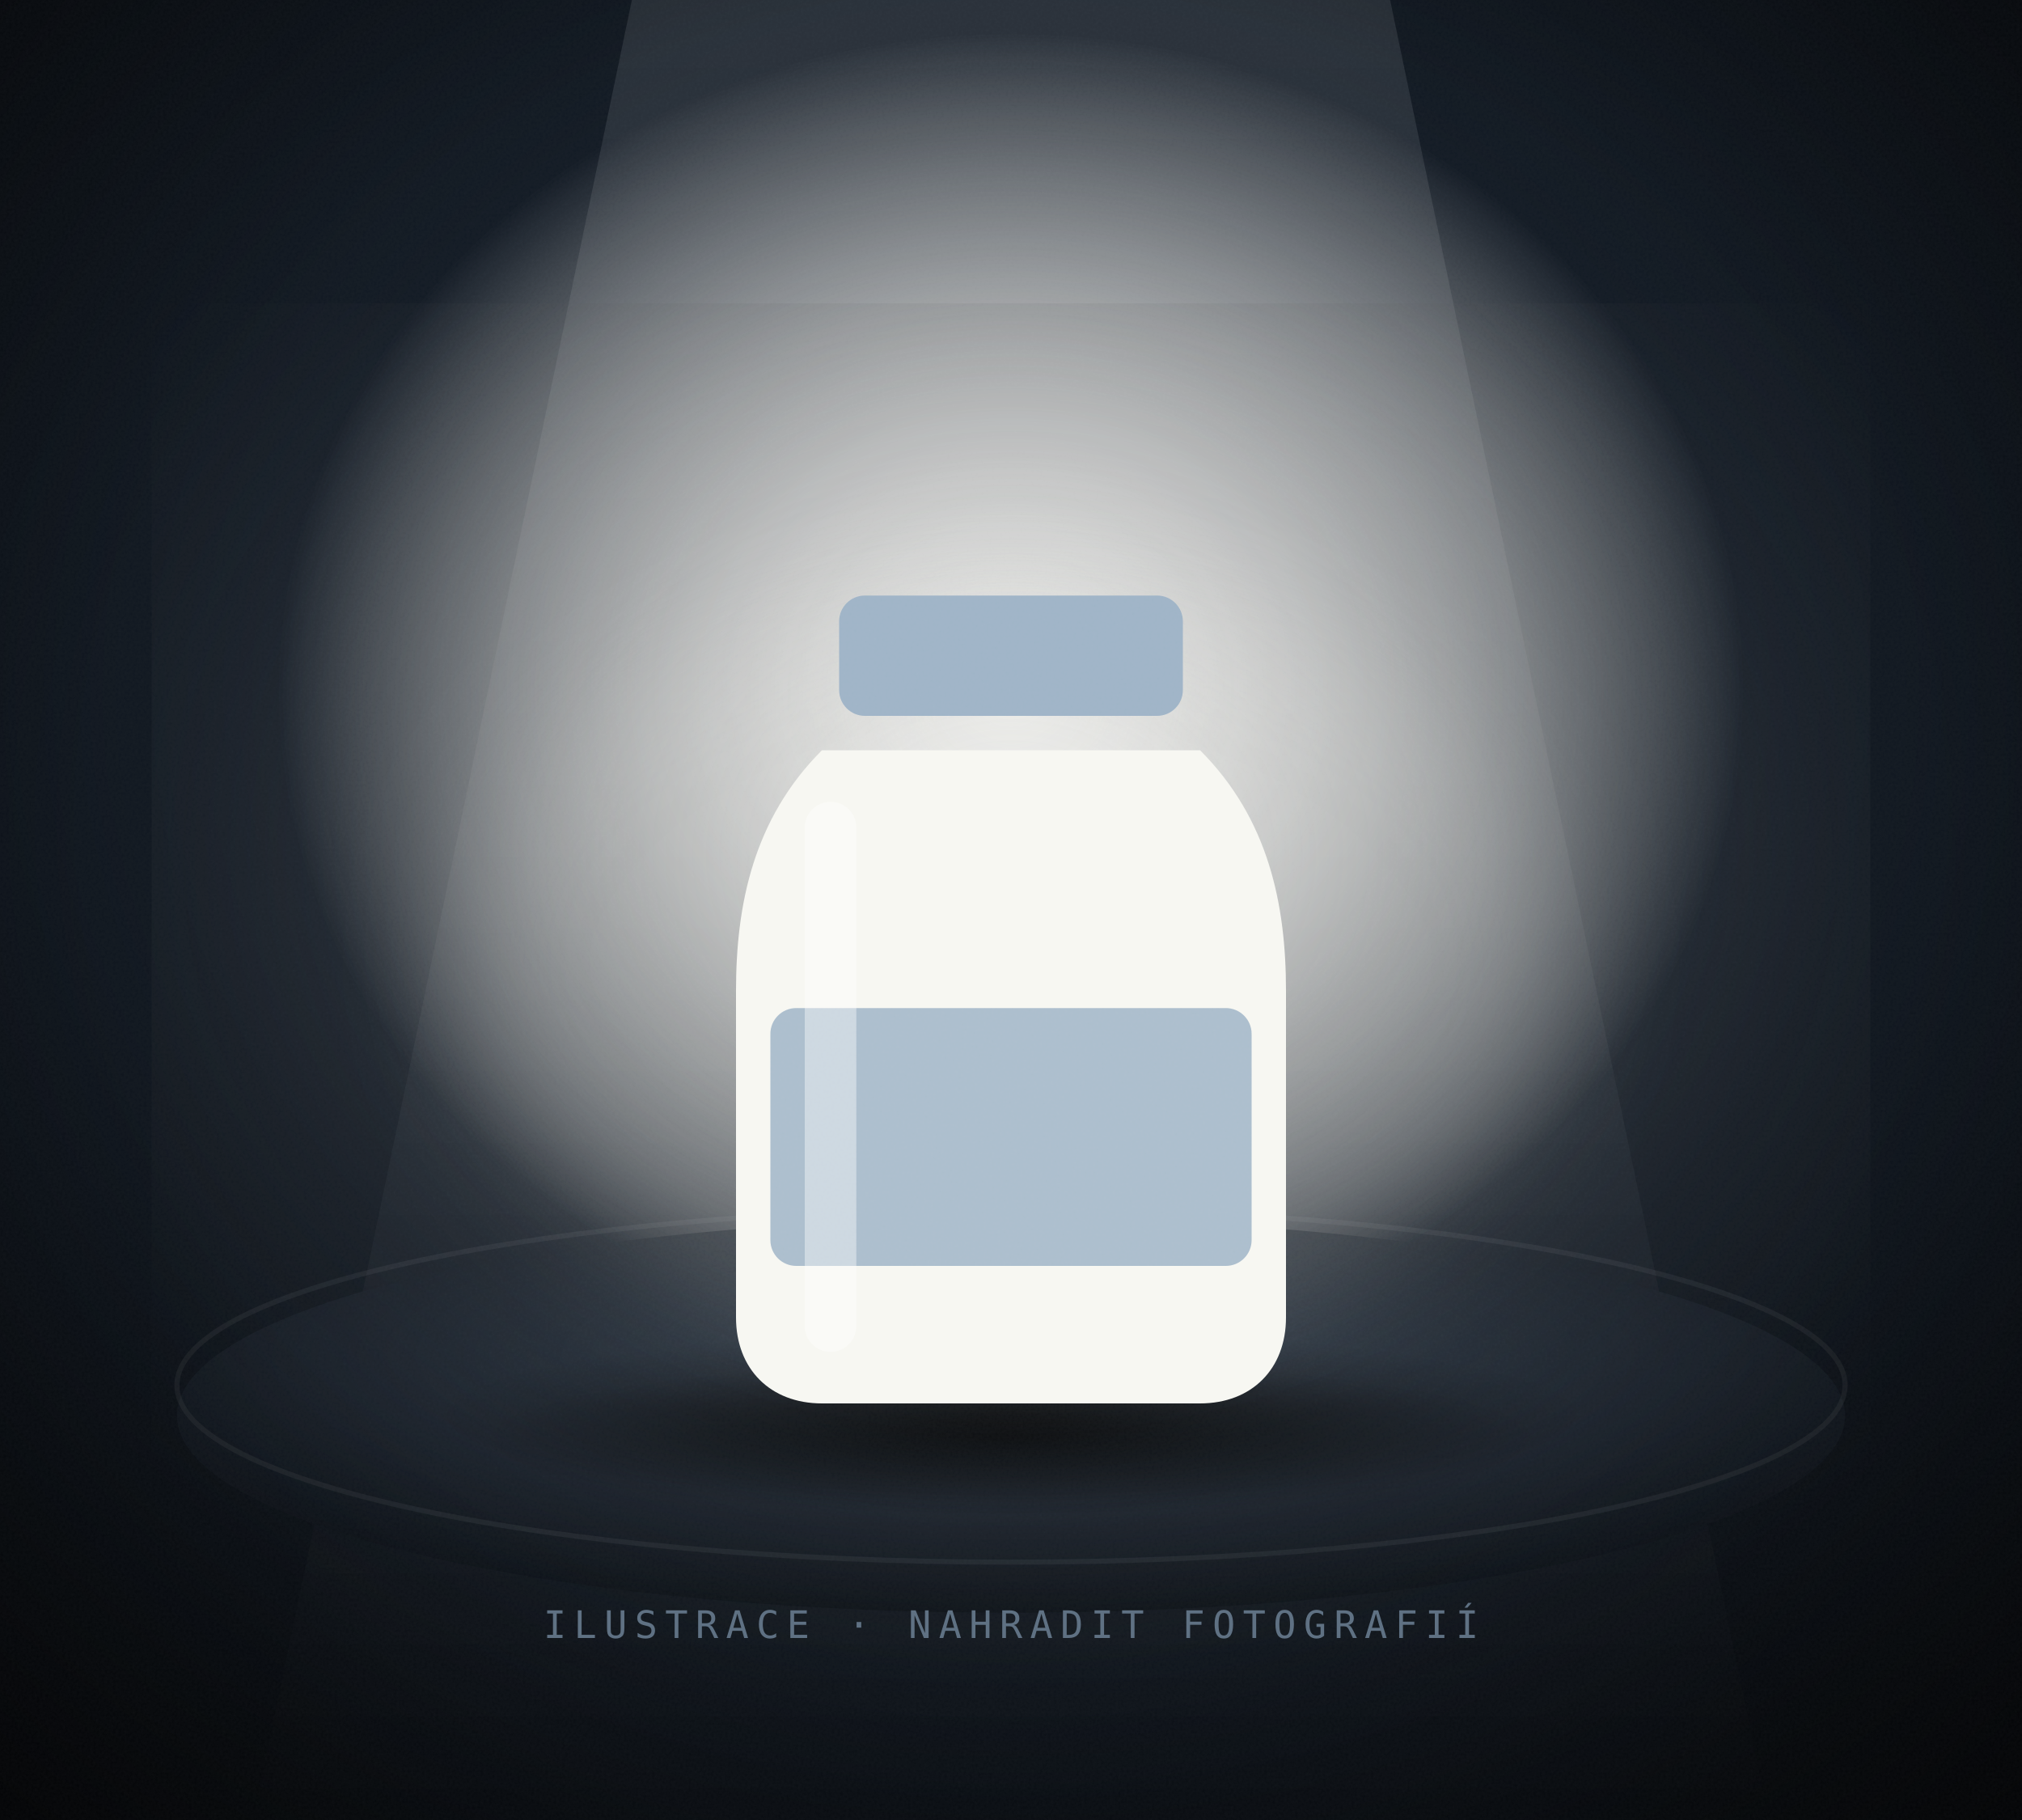
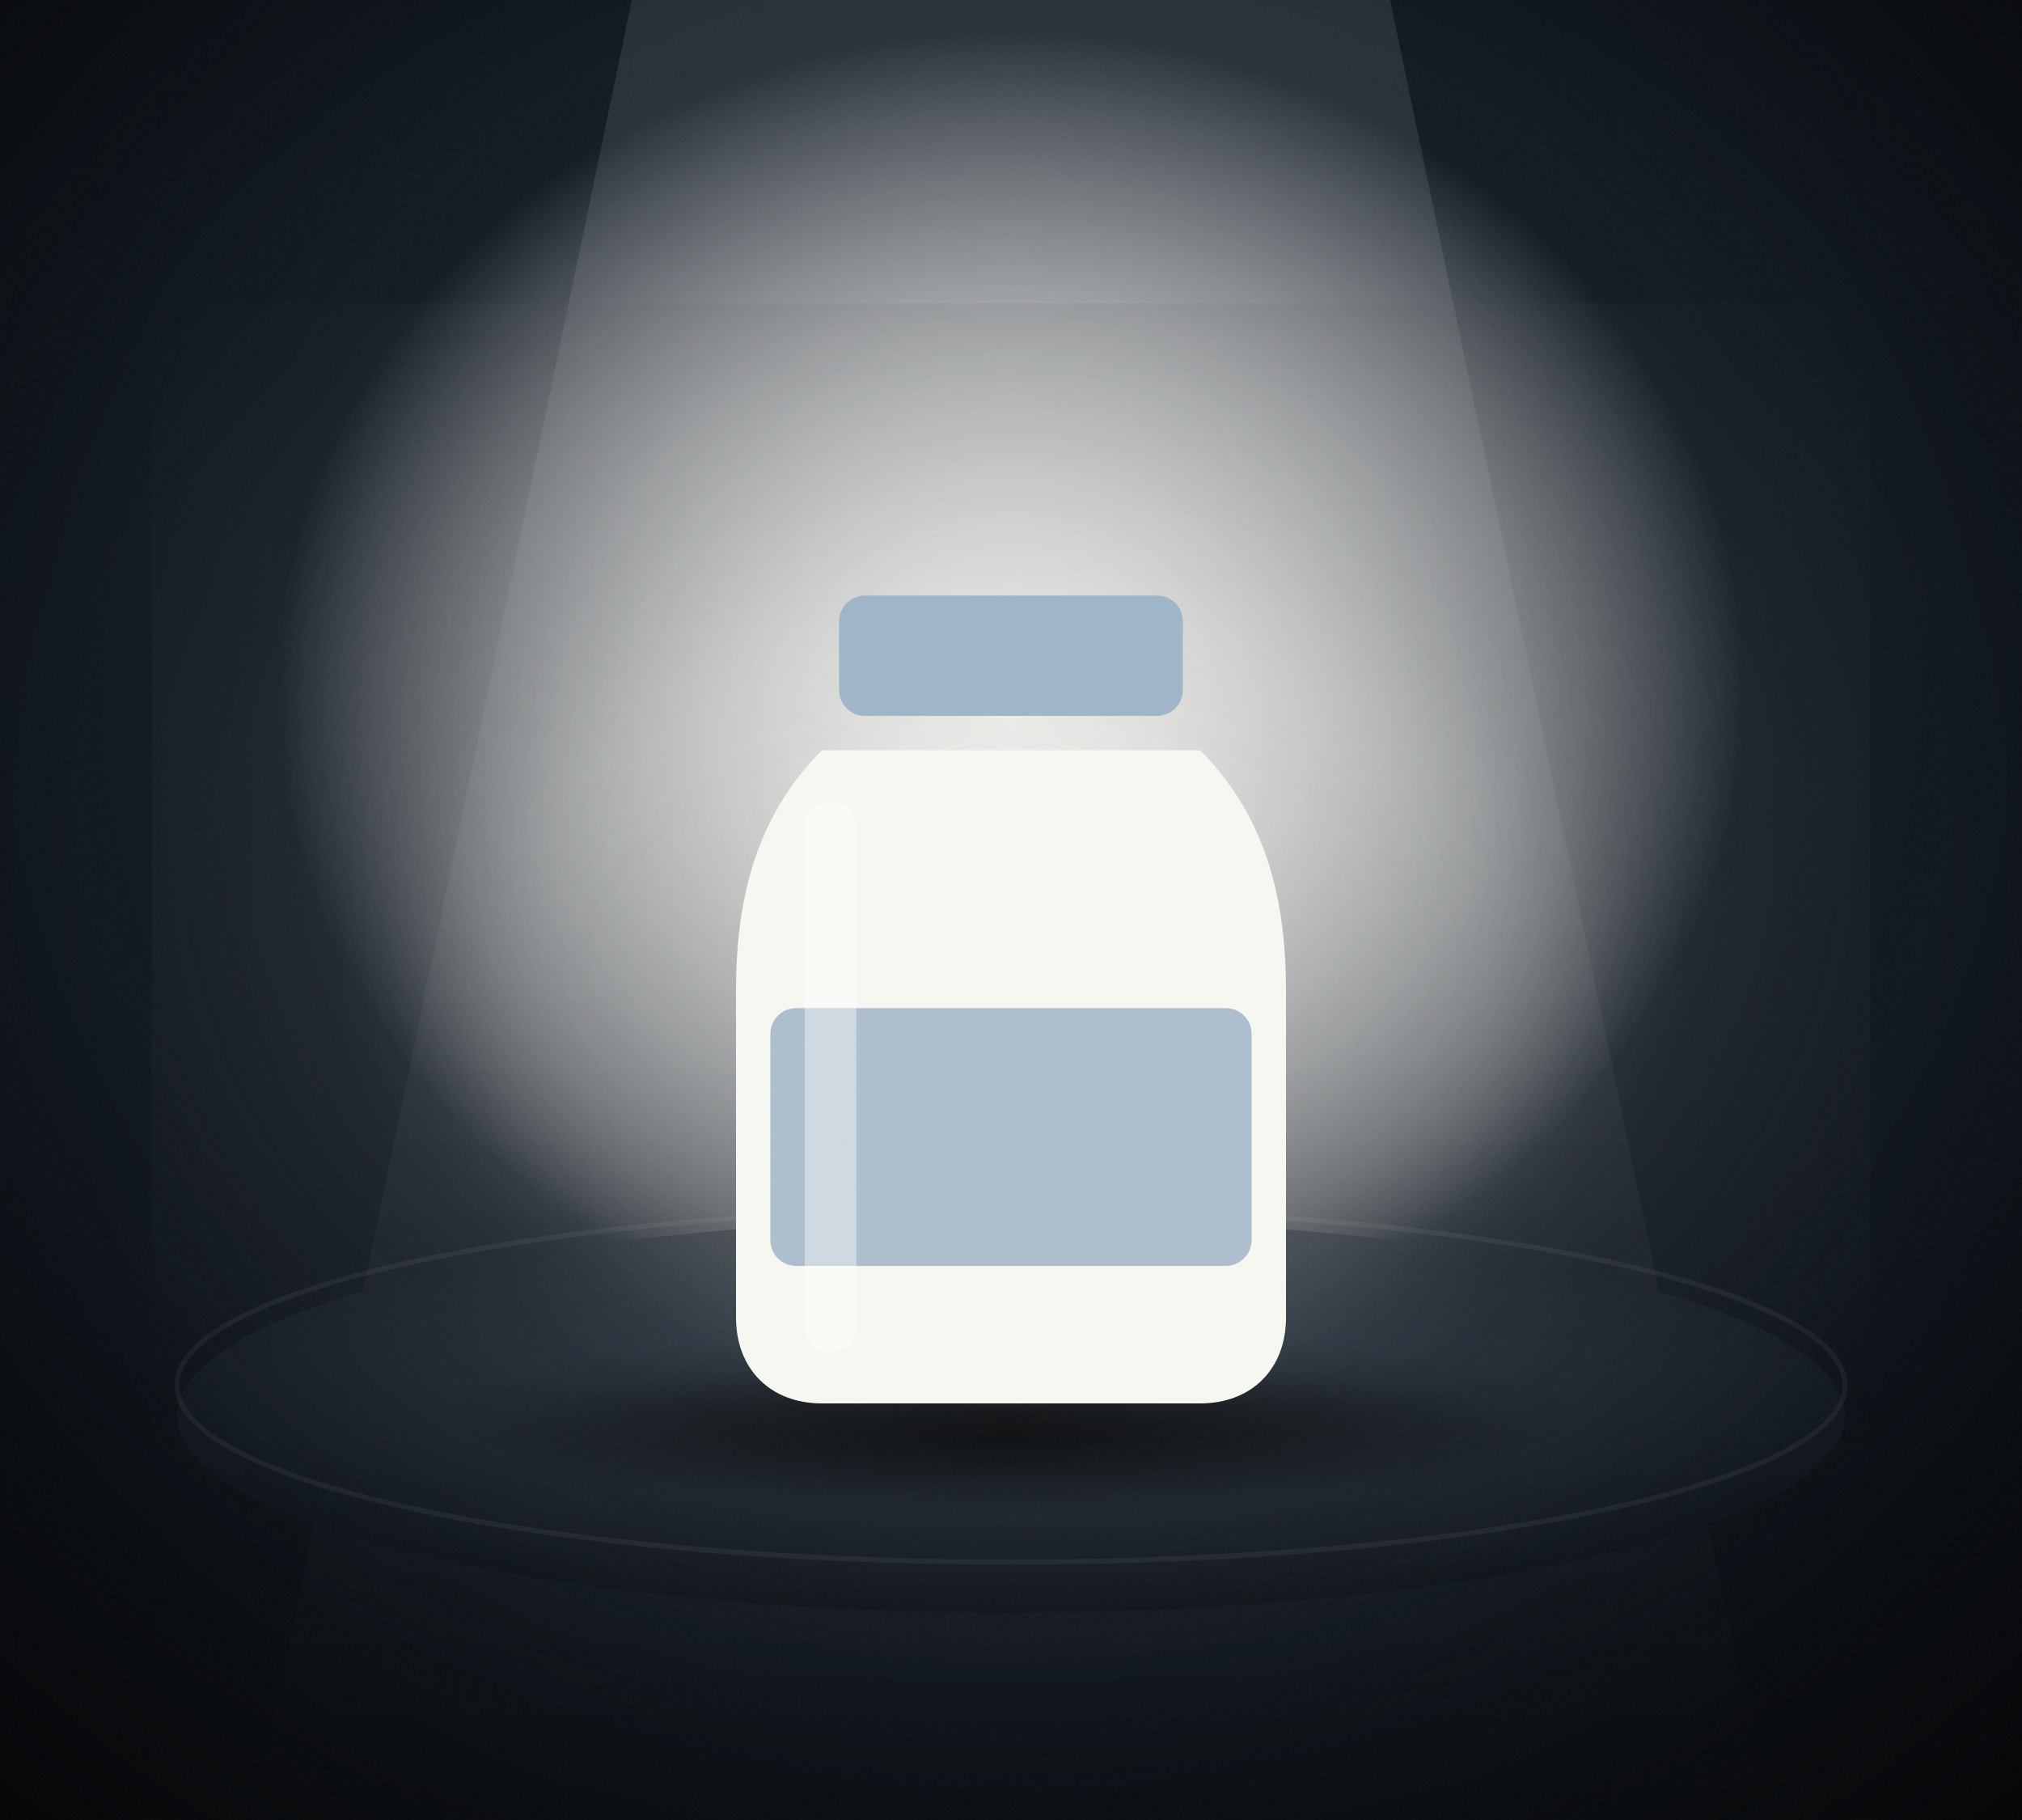
<svg xmlns="http://www.w3.org/2000/svg" viewBox="0 0 800 720" width="800" height="720">
  <defs>
    <radialGradient id="bg-milk" cx="50%" cy="38%" r="80%">
      <stop offset="0%" stop-color="#f7f7f2" stop-opacity="0.28" />
      <stop offset="45%" stop-color="#121a24" />
      <stop offset="100%" stop-color="#06080b" />
    </radialGradient>
    <linearGradient id="beam-milk" x1="0" y1="0" x2="0" y2="1">
      <stop offset="0%" stop-color="#ffffff" stop-opacity="0.10" />
      <stop offset="100%" stop-color="#ffffff" stop-opacity="0" />
    </linearGradient>
    <radialGradient id="slab-milk" cx="50%" cy="35%" r="65%">
      <stop offset="0%" stop-color="#2a3644" />
      <stop offset="70%" stop-color="#151c25" />
      <stop offset="100%" stop-color="#0c1117" />
    </radialGradient>
    <radialGradient id="shadow-milk" cx="50%" cy="50%" r="50%">
      <stop offset="0%" stop-color="#000" stop-opacity="0.65" />
      <stop offset="100%" stop-color="#000" stop-opacity="0" />
    </radialGradient>
    <radialGradient id="vig-milk" cx="50%" cy="45%" r="75%">
      <stop offset="60%" stop-color="#000" stop-opacity="0" />
      <stop offset="100%" stop-color="#000" stop-opacity="0.55" />
    </radialGradient>
    <filter id="grain-milk">
      <feTurbulence type="fractalNoise" baseFrequency="0.9" numOctaves="2" stitchTiles="stitch" />
      <feColorMatrix values="0 0 0 0 1  0 0 0 0 1  0 0 0 0 1  0 0 0 0.05 0" />
    </filter>
    <filter id="soft-milk" x="-20%" y="-20%" width="140%" height="140%">
      <feGaussianBlur stdDeviation="22" />
    </filter>
  </defs>
  <rect width="800" height="720" fill="url(#bg-milk)" />
  <path d="M250,0 L550,0 L700,720 L100,720 Z" fill="url(#beam-milk)" />
  <ellipse cx="400" cy="560" rx="330" ry="78" fill="url(#slab-milk)" />
  <ellipse cx="400" cy="548" rx="330" ry="70" fill="none" stroke="#ffffff" stroke-opacity="0.06" stroke-width="2" />
  <ellipse cx="400" cy="560" rx="230" ry="34" fill="url(#shadow-milk)" />
  <ellipse cx="400" cy="380" rx="220" ry="150" fill="#f7f7f2" opacity="0.18" filter="url(#soft-milk)" />
  <svg x="60" y="120" width="680" height="544" viewBox="0 0 200 160" class="" aria-hidden="true">
    <defs>
      <radialGradient id="gbottlef7f7f2bg" cx="50%" cy="40%" r="70%">
        <stop offset="0%" stop-color="#f7f7f2" stop-opacity="0.35" />
        <stop offset="100%" stop-color="#0a0d12" stop-opacity="0" />
      </radialGradient>
      <linearGradient id="gbottlef7f7f2" x1="0" y1="0" x2="1" y2="1">
        <stop offset="0%" stop-color="#9fb4c7" />
        <stop offset="100%" stop-color="#f7f7f2" />
      </linearGradient>
      <radialGradient id="gbottlef7f7f2sh" cx="50%" cy="50%" r="50%">
        <stop offset="0%" stop-color="#000" stop-opacity="0.55" />
        <stop offset="100%" stop-color="#000" stop-opacity="0" />
      </radialGradient>
    </defs>
    <rect width="200" height="160" fill="url(#gbottlef7f7f2bg)" />
    <ellipse cx="100" cy="132" rx="62" ry="9" fill="url(#gbottlef7f7f2sh)" />
    <g>
      <rect x="80" y="34" width="40" height="14" rx="3" fill="#9fb4c7" />
      <path d="M78,52 L122,52 C130,60 132,70 132,80 L132,118 C132,124 128,128 122,128 L78,128 C72,128 68,124 68,118 L68,80 C68,70 70,60 78,52 Z" fill="#f7f7f2" />
      <rect x="72" y="82" width="56" height="30" rx="3" fill="#9fb4c7" opacity="0.85" />
      <rect x="76" y="58" width="6" height="64" rx="3" fill="#fff" opacity="0.4" />
    </g>
  </svg>
  <rect width="800" height="720" fill="url(#vig-milk)" />
  <rect width="800" height="720" filter="url(#grain-milk)" opacity="0.6" />
-   <text x="400" y="648" text-anchor="middle" font-family="ui-monospace, Menlo, monospace" font-size="15" letter-spacing="3" fill="#5f7183">ILUSTRACE · NAHRADIT FOTOGRAFIÍ</text>
</svg>
